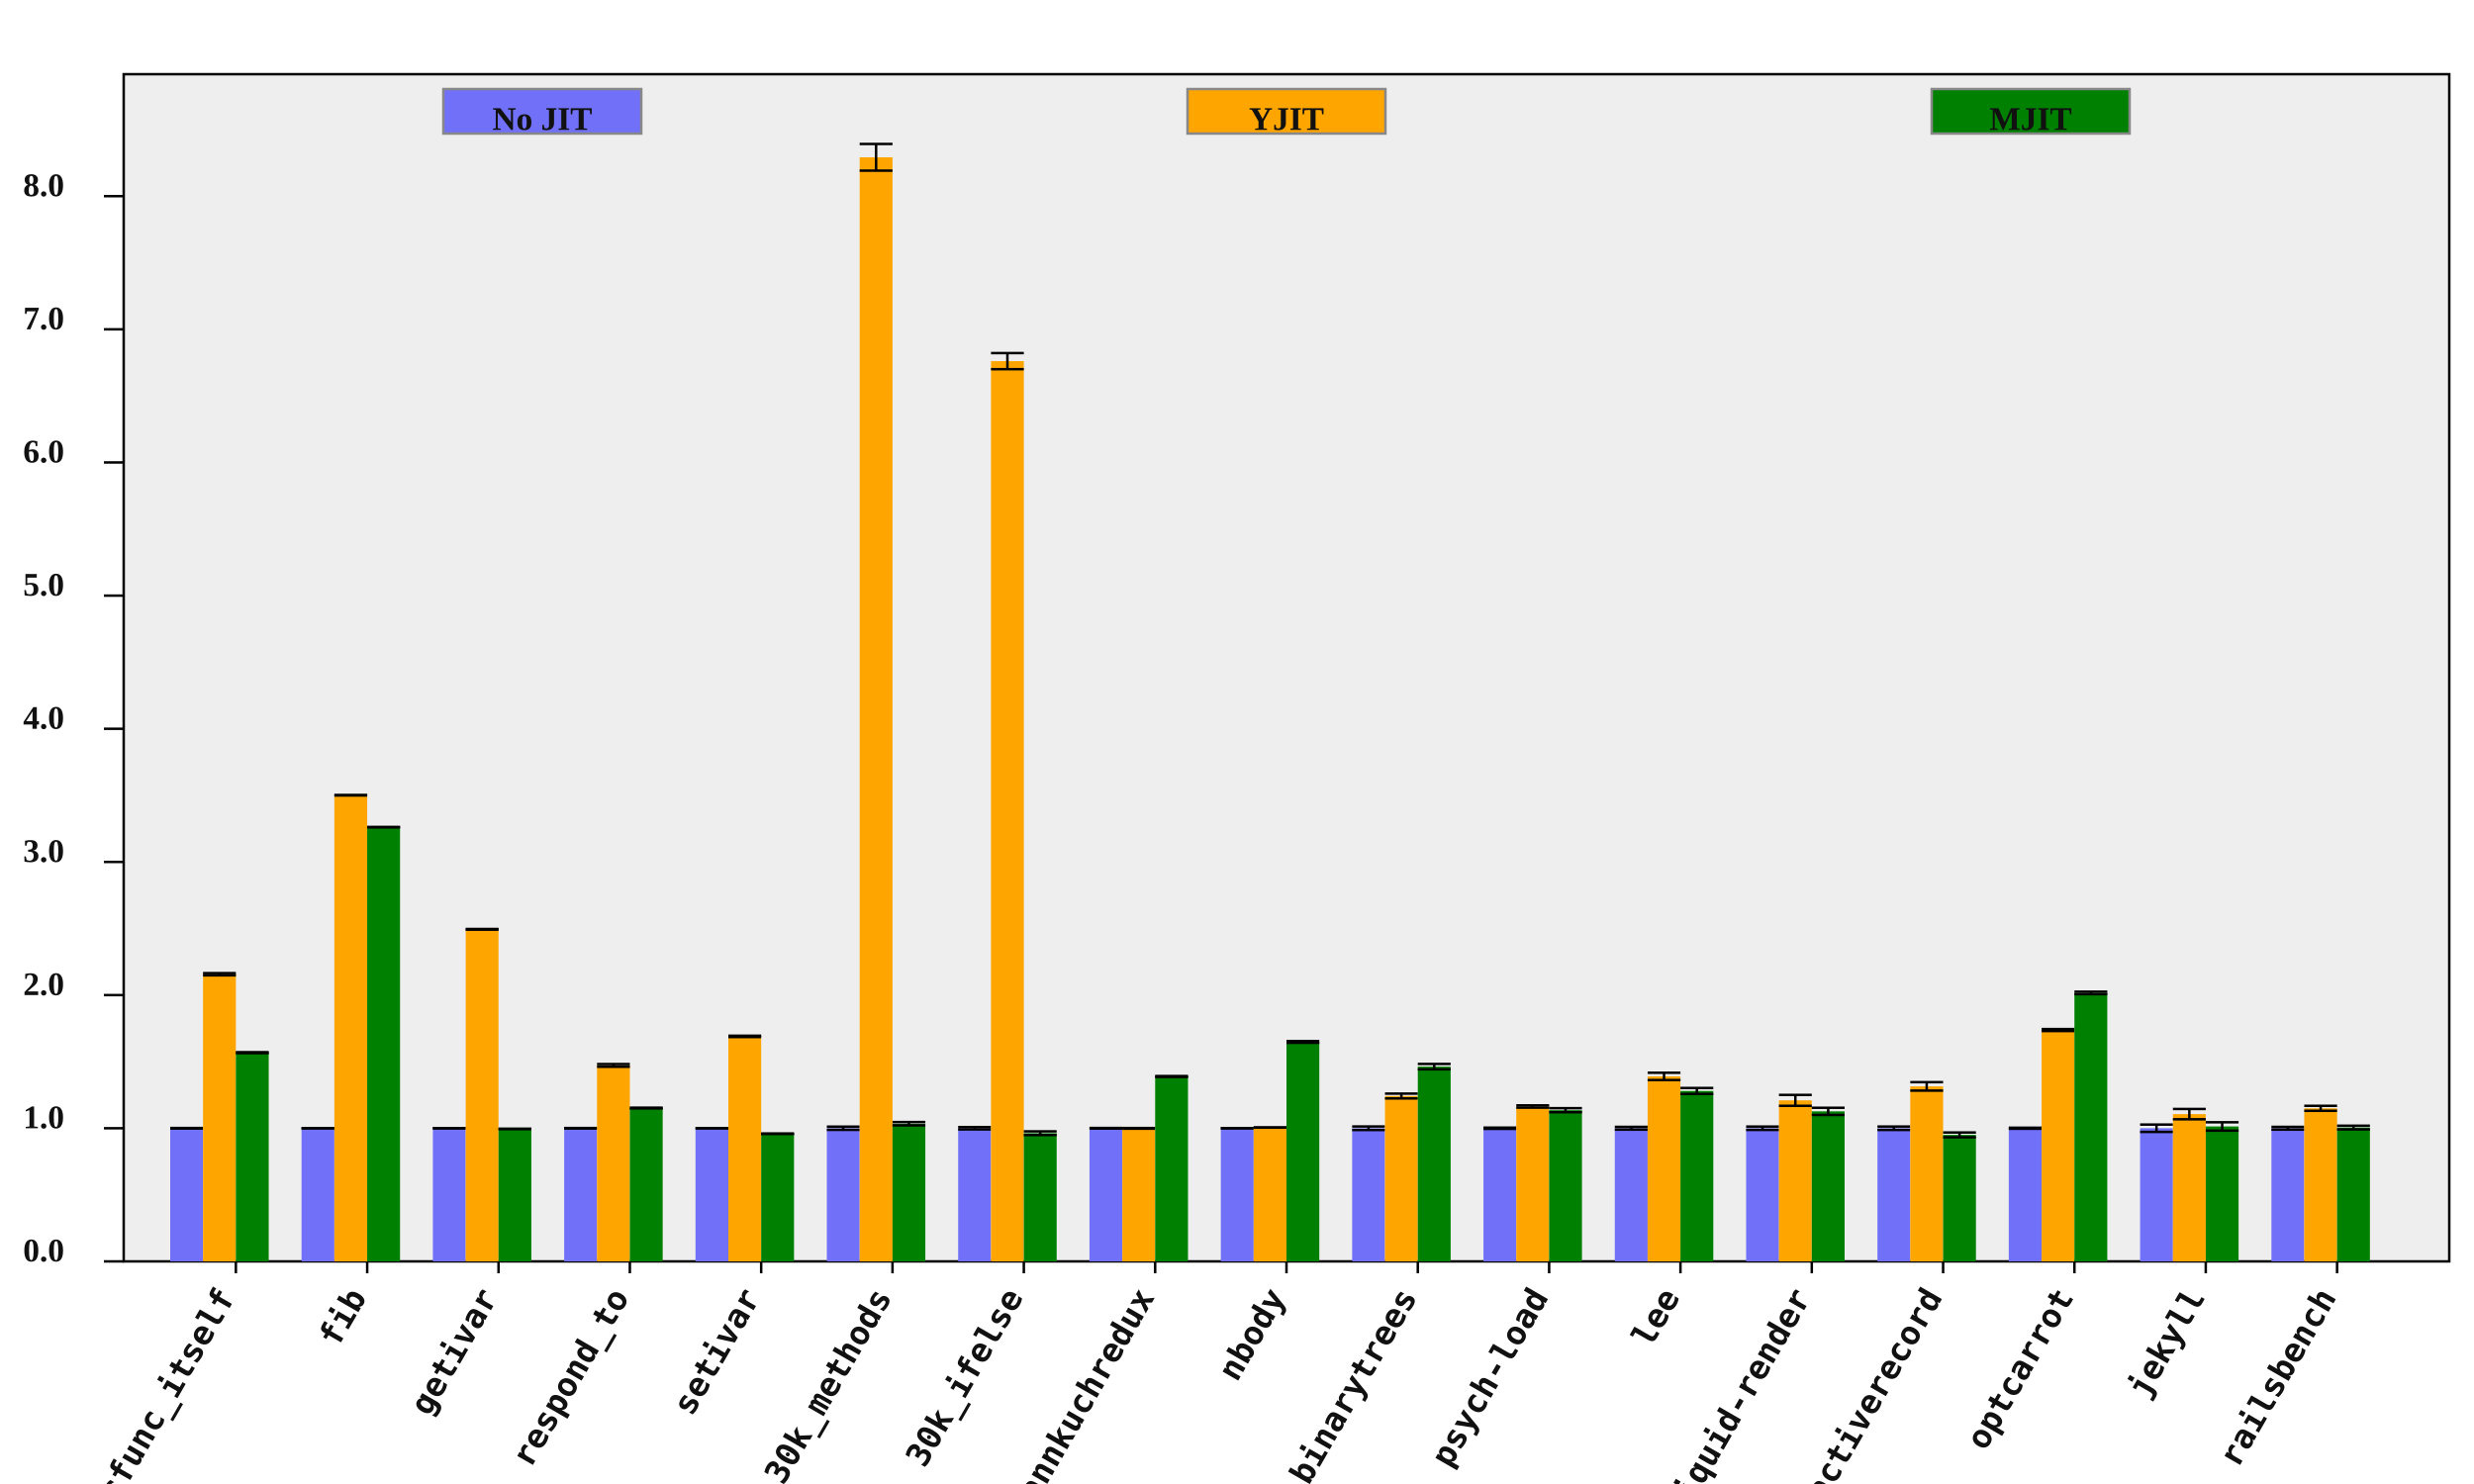
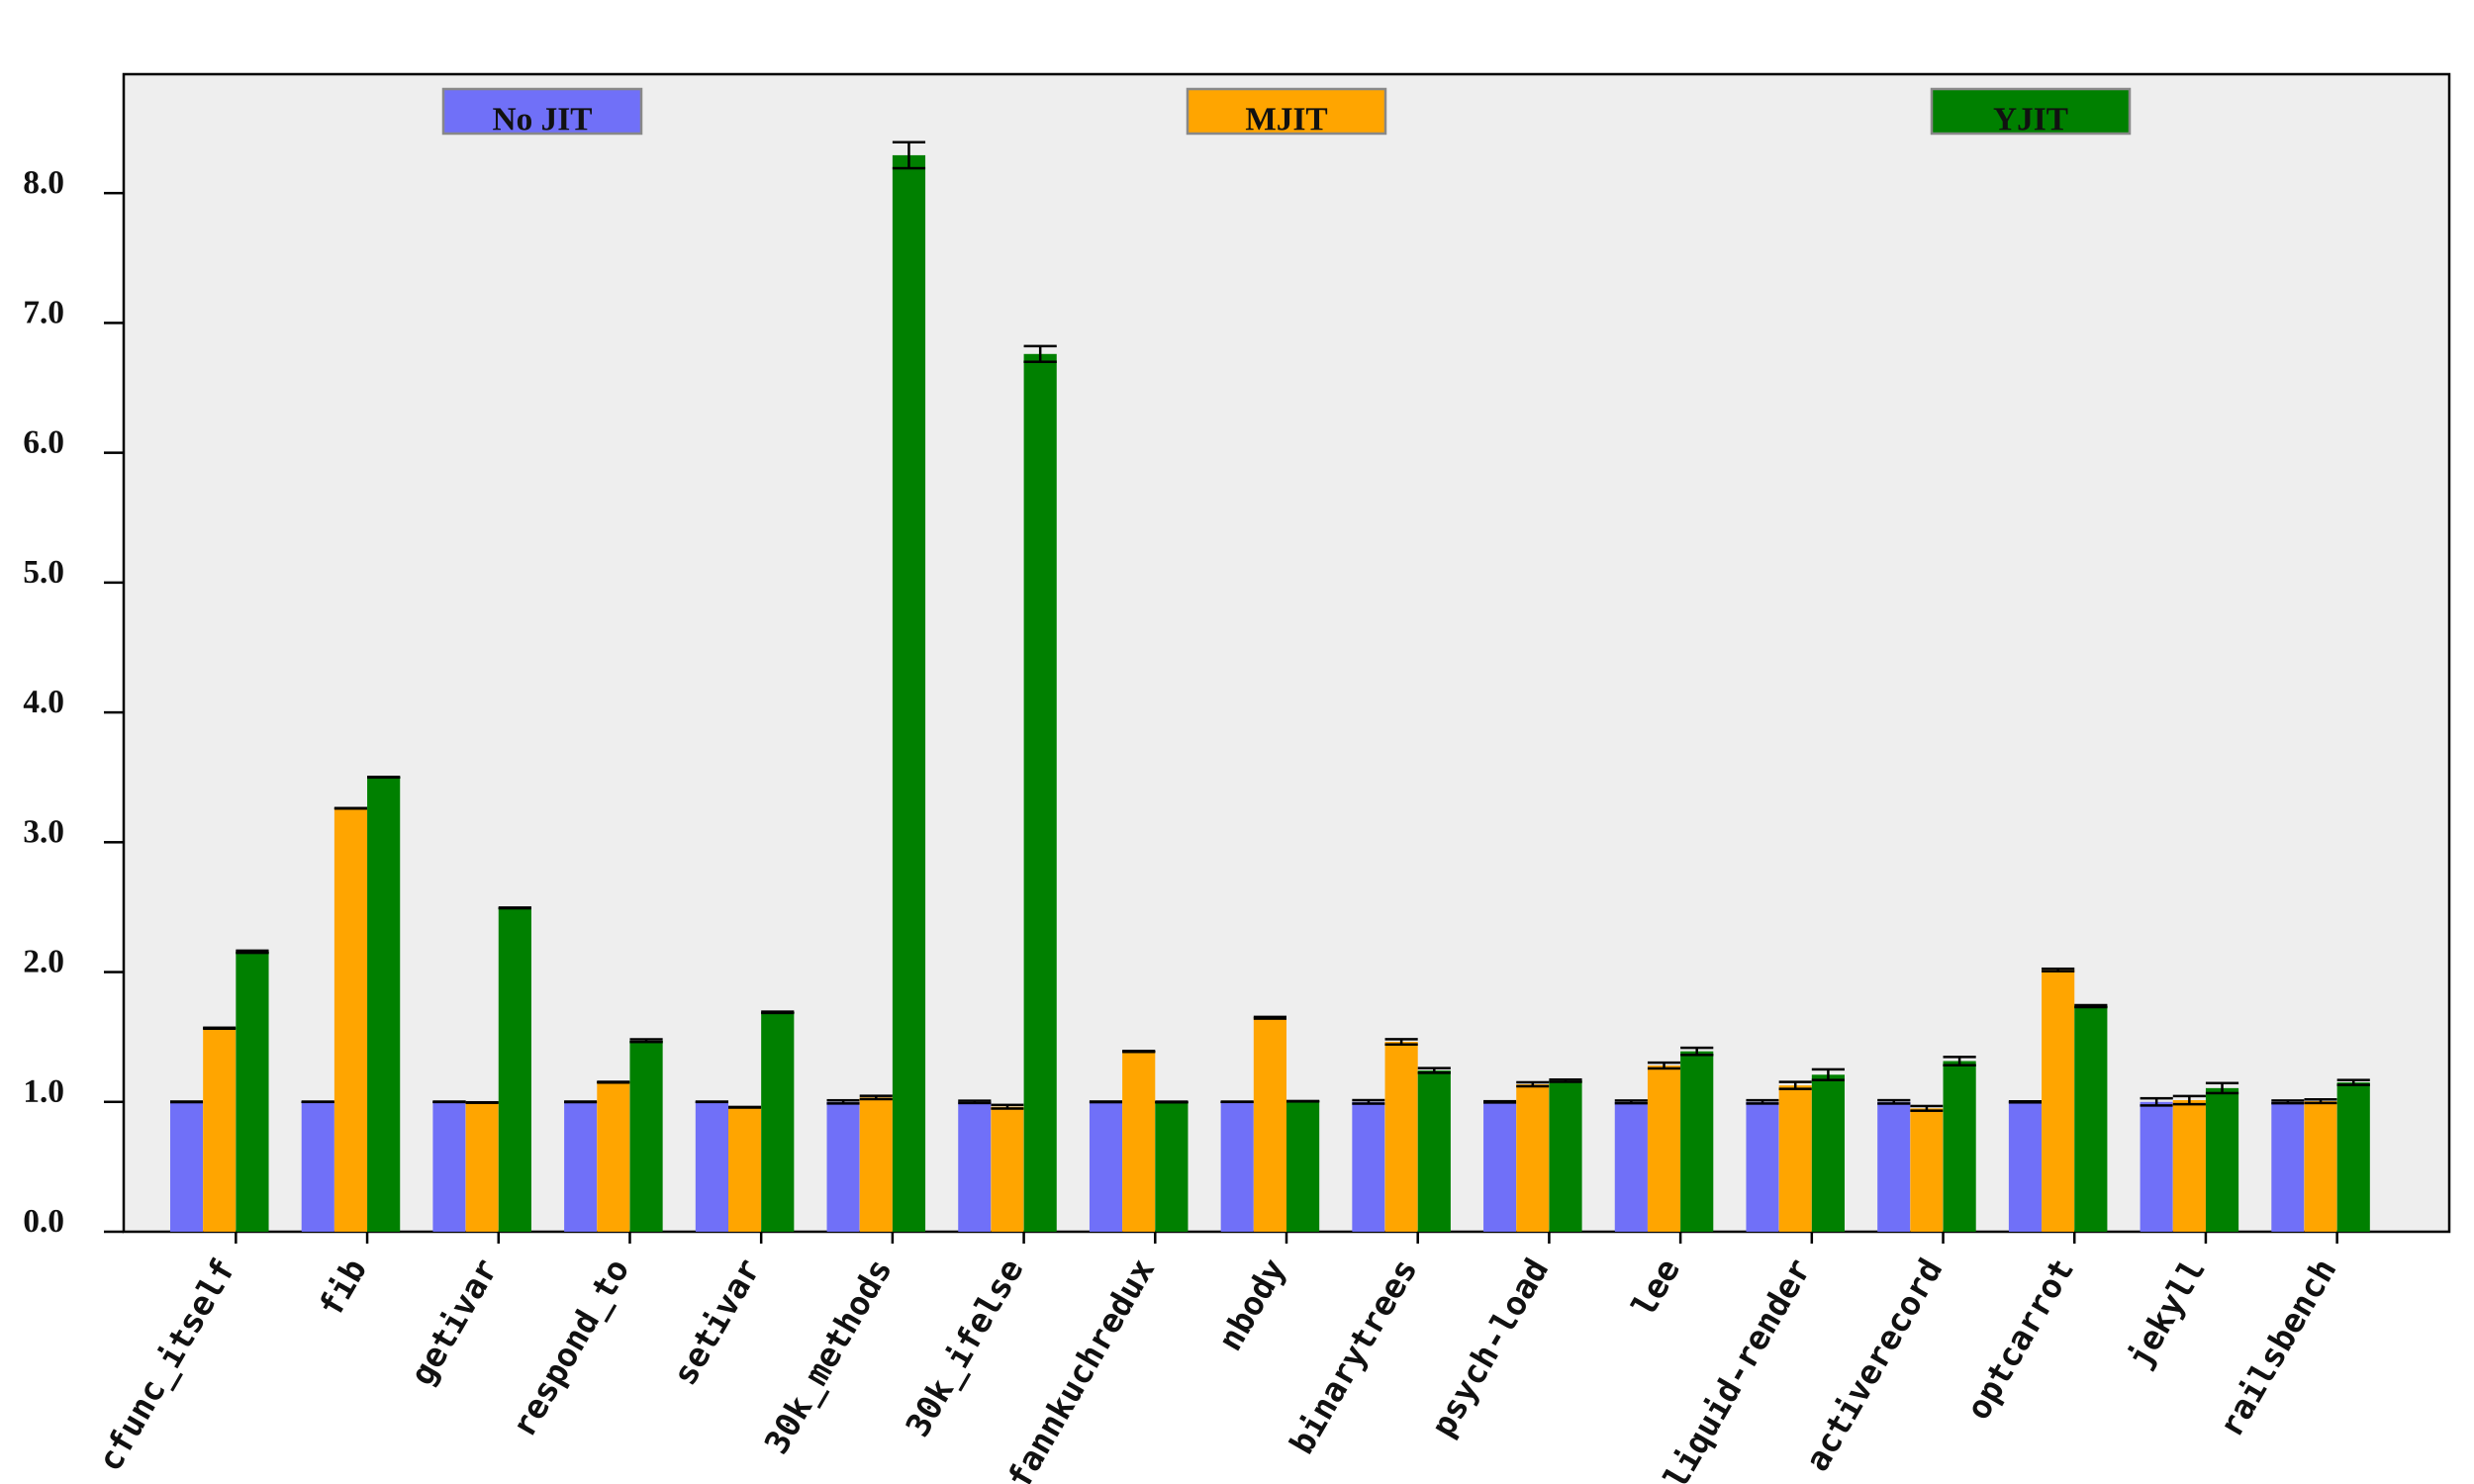
<svg xmlns="http://www.w3.org/2000/svg" viewBox="0 0 1000 600" width="100%" height="100%">
-   <rect x="50.0" y="30.0" width="940.0" height="480" stroke="#000" fill="#EEE" />
-   <line x1="42.0" y1="510" x2="50.0" y2="510" stroke="#000" />
-   <text x="26" y="510" text-anchor="end" font-weight="bold" font-size="small" fill="#111">
+   <rect x="50.0" y="30.0" width="940.0" height="468" stroke="#000" fill="#EEE" />
+   <line x1="42.0" y1="498.0" x2="50.0" y2="498.0" stroke="#000" />
+   <text x="26" y="498.0" text-anchor="end" font-weight="bold" font-size="small" fill="#111">
0.0
</text>
-   <line x1="42.0" y1="456.164" x2="50.0" y2="456.164" stroke="#000" />
-   <text x="26" y="456.164" text-anchor="end" font-weight="bold" font-size="small" fill="#111">
+   <line x1="42.0" y1="445.51" x2="50.0" y2="445.51" stroke="#000" />
+   <text x="26" y="445.51" text-anchor="end" font-weight="bold" font-size="small" fill="#111">
1.0
</text>
-   <line x1="42.0" y1="402.328" x2="50.0" y2="402.328" stroke="#000" />
-   <text x="26" y="402.328" text-anchor="end" font-weight="bold" font-size="small" fill="#111">
+   <line x1="42.0" y1="393.019" x2="50.0" y2="393.019" stroke="#000" />
+   <text x="26" y="393.019" text-anchor="end" font-weight="bold" font-size="small" fill="#111">
2.0
</text>
-   <line x1="42.0" y1="348.491" x2="50.0" y2="348.491" stroke="#000" />
-   <text x="26" y="348.491" text-anchor="end" font-weight="bold" font-size="small" fill="#111">
+   <line x1="42.0" y1="340.529" x2="50.0" y2="340.529" stroke="#000" />
+   <text x="26" y="340.529" text-anchor="end" font-weight="bold" font-size="small" fill="#111">
3.0
</text>
-   <line x1="42.0" y1="294.655" x2="50.0" y2="294.655" stroke="#000" />
-   <text x="26" y="294.655" text-anchor="end" font-weight="bold" font-size="small" fill="#111">
+   <line x1="42.0" y1="288.039" x2="50.0" y2="288.039" stroke="#000" />
+   <text x="26" y="288.039" text-anchor="end" font-weight="bold" font-size="small" fill="#111">
4.0
</text>
-   <line x1="42.0" y1="240.819" x2="50.0" y2="240.819" stroke="#000" />
-   <text x="26" y="240.819" text-anchor="end" font-weight="bold" font-size="small" fill="#111">
+   <line x1="42.0" y1="235.549" x2="50.0" y2="235.549" stroke="#000" />
+   <text x="26" y="235.549" text-anchor="end" font-weight="bold" font-size="small" fill="#111">
5.0
</text>
-   <line x1="42.0" y1="186.983" x2="50.0" y2="186.983" stroke="#000" />
-   <text x="26" y="186.983" text-anchor="end" font-weight="bold" font-size="small" fill="#111">
+   <line x1="42.0" y1="183.058" x2="50.0" y2="183.058" stroke="#000" />
+   <text x="26" y="183.058" text-anchor="end" font-weight="bold" font-size="small" fill="#111">
6.0
</text>
-   <line x1="42.0" y1="133.147" x2="50.0" y2="133.147" stroke="#000" />
-   <text x="26" y="133.147" text-anchor="end" font-weight="bold" font-size="small" fill="#111">
+   <line x1="42.0" y1="130.568" x2="50.0" y2="130.568" stroke="#000" />
+   <text x="26" y="130.568" text-anchor="end" font-weight="bold" font-size="small" fill="#111">
7.0
</text>
-   <line x1="42.0" y1="79.31" x2="50.0" y2="79.31" stroke="#000" />
-   <text x="26" y="79.31" text-anchor="end" font-weight="bold" font-size="small" fill="#111">
+   <line x1="42.0" y1="78.078" x2="50.0" y2="78.078" stroke="#000" />
+   <text x="26" y="78.078" text-anchor="end" font-weight="bold" font-size="small" fill="#111">
8.0
</text>
  <rect x="179.2" y="36" width="80.0" height="18.0" fill="#7070f8" stroke="#888" />
  <text x="219.2" y="52.5" font-size="small" text-anchor="middle" font-weight="bold" fill="#111">
No JIT
</text>
  <rect x="480" y="36" width="80.0" height="18.0" fill="orange" stroke="#888" />
  <text x="520" y="52.5" font-size="small" text-anchor="middle" font-weight="bold" fill="#111">
- YJIT
+ MJIT
</text>
  <rect x="780.8" y="36" width="80.0" height="18.0" fill="green" stroke="#888" />
  <text x="820.8" y="52.5" font-size="small" text-anchor="middle" font-weight="bold" fill="#111">
- MJIT
- </text>
-   <rect x="68.8" y="456.164" width="13.271" height="53.836" fill="#7070f8" />
-   <line x1="68.8" y1="456.059" x2="82.071" y2="456.059" stroke="#000" />
-   <line x1="68.8" y1="456.268" x2="82.071" y2="456.268" stroke="#000" />
-   <line x1="75.435" y1="456.059" x2="75.435" y2="456.268" stroke="#000" />
-   <rect x="82.071" y="393.898" width="13.271" height="116.102" fill="orange" />
-   <line x1="82.071" y1="393.446" x2="95.341" y2="393.446" stroke="#000" />
-   <line x1="82.071" y1="394.35" x2="95.341" y2="394.35" stroke="#000" />
-   <line x1="88.706" y1="393.446" x2="88.706" y2="394.35" stroke="#000" />
-   <rect x="95.341" y="425.603" width="13.271" height="84.397" fill="green" />
-   <line x1="95.341" y1="425.404" x2="108.612" y2="425.404" stroke="#000" />
-   <line x1="95.341" y1="425.801" x2="108.612" y2="425.801" stroke="#000" />
-   <line x1="101.976" y1="425.404" x2="101.976" y2="425.801" stroke="#000" />
-   <line x1="95.341" y1="510.0" x2="95.341" y2="514.8" stroke="#000" />
-   <text x="95.341" y="524.4" fill="#111" font-size="small" font-family="monospace" font-weight="bold" text-anchor="end" transform="rotate(-60, 95.34118, 524.4)">
+ YJIT
+ </text>
+   <rect x="68.8" y="445.51" width="13.271" height="52.49" fill="#7070f8" />
+   <line x1="68.8" y1="445.408" x2="82.071" y2="445.408" stroke="#000" />
+   <line x1="68.8" y1="445.612" x2="82.071" y2="445.612" stroke="#000" />
+   <line x1="75.435" y1="445.408" x2="75.435" y2="445.612" stroke="#000" />
+   <rect x="82.071" y="415.713" width="13.271" height="82.287" fill="orange" />
+   <line x1="82.071" y1="415.519" x2="95.341" y2="415.519" stroke="#000" />
+   <line x1="82.071" y1="415.906" x2="95.341" y2="415.906" stroke="#000" />
+   <line x1="88.706" y1="415.519" x2="88.706" y2="415.906" stroke="#000" />
+   <rect x="95.341" y="384.8" width="13.271" height="113.2" fill="green" />
+   <line x1="95.341" y1="384.36" x2="108.612" y2="384.36" stroke="#000" />
+   <line x1="95.341" y1="385.241" x2="108.612" y2="385.241" stroke="#000" />
+   <line x1="101.976" y1="384.36" x2="101.976" y2="385.241" stroke="#000" />
+   <line x1="95.341" y1="498.0" x2="95.341" y2="502.8" stroke="#000" />
+   <text x="95.341" y="512.4" fill="#111" font-size="small" font-family="monospace" font-weight="bold" text-anchor="end" transform="rotate(-60, 95.34118, 512.4)">
cfunc_itself
</text>
-   <rect x="121.882" y="456.164" width="13.271" height="53.836" fill="#7070f8" />
-   <line x1="121.882" y1="456.145" x2="135.153" y2="456.145" stroke="#000" />
-   <line x1="121.882" y1="456.182" x2="135.153" y2="456.182" stroke="#000" />
-   <line x1="128.518" y1="456.145" x2="128.518" y2="456.182" stroke="#000" />
-   <rect x="135.153" y="321.527" width="13.271" height="188.473" fill="orange" />
-   <line x1="135.153" y1="321.432" x2="148.424" y2="321.432" stroke="#000" />
-   <line x1="135.153" y1="321.623" x2="148.424" y2="321.623" stroke="#000" />
-   <line x1="141.788" y1="321.432" x2="141.788" y2="321.623" stroke="#000" />
-   <rect x="148.424" y="334.419" width="13.271" height="175.581" fill="green" />
-   <line x1="148.424" y1="334.34" x2="161.694" y2="334.34" stroke="#000" />
-   <line x1="148.424" y1="334.497" x2="161.694" y2="334.497" stroke="#000" />
-   <line x1="155.059" y1="334.34" x2="155.059" y2="334.497" stroke="#000" />
-   <line x1="148.424" y1="510.0" x2="148.424" y2="514.8" stroke="#000" />
-   <text x="148.424" y="524.4" fill="#111" font-size="small" font-family="monospace" font-weight="bold" text-anchor="end" transform="rotate(-60, 148.4235, 524.4)">
+   <rect x="121.882" y="445.51" width="13.271" height="52.49" fill="#7070f8" />
+   <line x1="121.882" y1="445.492" x2="135.153" y2="445.492" stroke="#000" />
+   <line x1="121.882" y1="445.528" x2="135.153" y2="445.528" stroke="#000" />
+   <line x1="128.518" y1="445.492" x2="128.518" y2="445.528" stroke="#000" />
+   <rect x="135.153" y="326.808" width="13.271" height="171.192" fill="orange" />
+   <line x1="135.153" y1="326.732" x2="148.424" y2="326.732" stroke="#000" />
+   <line x1="135.153" y1="326.884" x2="148.424" y2="326.884" stroke="#000" />
+   <line x1="141.788" y1="326.732" x2="141.788" y2="326.884" stroke="#000" />
+   <rect x="148.424" y="314.239" width="13.271" height="183.761" fill="green" />
+   <line x1="148.424" y1="314.147" x2="161.694" y2="314.147" stroke="#000" />
+   <line x1="148.424" y1="314.332" x2="161.694" y2="314.332" stroke="#000" />
+   <line x1="155.059" y1="314.147" x2="155.059" y2="314.332" stroke="#000" />
+   <line x1="148.424" y1="498.0" x2="148.424" y2="502.8" stroke="#000" />
+   <text x="148.424" y="512.4" fill="#111" font-size="small" font-family="monospace" font-weight="bold" text-anchor="end" transform="rotate(-60, 148.4235, 512.4)">
fib
</text>
-   <rect x="174.965" y="456.164" width="13.271" height="53.836" fill="#7070f8" />
-   <line x1="174.965" y1="456.116" x2="188.235" y2="456.116" stroke="#000" />
-   <line x1="174.965" y1="456.211" x2="188.235" y2="456.211" stroke="#000" />
-   <line x1="181.6" y1="456.116" x2="181.6" y2="456.211" stroke="#000" />
-   <rect x="188.235" y="375.732" width="13.271" height="134.268" fill="orange" />
-   <line x1="188.235" y1="375.595" x2="201.506" y2="375.595" stroke="#000" />
-   <line x1="188.235" y1="375.87" x2="201.506" y2="375.87" stroke="#000" />
-   <line x1="194.871" y1="375.595" x2="194.871" y2="375.87" stroke="#000" />
-   <rect x="201.506" y="456.425" width="13.271" height="53.575" fill="green" />
-   <line x1="201.506" y1="456.342" x2="214.776" y2="456.342" stroke="#000" />
-   <line x1="201.506" y1="456.509" x2="214.776" y2="456.509" stroke="#000" />
-   <line x1="208.141" y1="456.342" x2="208.141" y2="456.509" stroke="#000" />
-   <line x1="201.506" y1="510.0" x2="201.506" y2="514.8" stroke="#000" />
-   <text x="201.506" y="524.4" fill="#111" font-size="small" font-family="monospace" font-weight="bold" text-anchor="end" transform="rotate(-60, 201.5059, 524.4)">
+   <rect x="174.965" y="445.51" width="13.271" height="52.49" fill="#7070f8" />
+   <line x1="174.965" y1="445.463" x2="188.235" y2="445.463" stroke="#000" />
+   <line x1="174.965" y1="445.556" x2="188.235" y2="445.556" stroke="#000" />
+   <line x1="181.6" y1="445.463" x2="181.6" y2="445.556" stroke="#000" />
+   <rect x="188.235" y="445.765" width="13.271" height="52.235" fill="orange" />
+   <line x1="188.235" y1="445.683" x2="201.506" y2="445.683" stroke="#000" />
+   <line x1="188.235" y1="445.846" x2="201.506" y2="445.846" stroke="#000" />
+   <line x1="194.871" y1="445.683" x2="194.871" y2="445.846" stroke="#000" />
+   <rect x="201.506" y="367.089" width="13.271" height="130.911" fill="green" />
+   <line x1="201.506" y1="366.955" x2="214.776" y2="366.955" stroke="#000" />
+   <line x1="201.506" y1="367.223" x2="214.776" y2="367.223" stroke="#000" />
+   <line x1="208.141" y1="366.955" x2="208.141" y2="367.223" stroke="#000" />
+   <line x1="201.506" y1="498.0" x2="201.506" y2="502.8" stroke="#000" />
+   <text x="201.506" y="512.4" fill="#111" font-size="small" font-family="monospace" font-weight="bold" text-anchor="end" transform="rotate(-60, 201.5059, 512.4)">
getivar
</text>
-   <rect x="228.047" y="456.164" width="13.271" height="53.836" fill="#7070f8" />
-   <line x1="228.047" y1="456.07" x2="241.318" y2="456.07" stroke="#000" />
-   <line x1="228.047" y1="456.258" x2="241.318" y2="456.258" stroke="#000" />
-   <line x1="234.682" y1="456.07" x2="234.682" y2="456.258" stroke="#000" />
-   <rect x="241.318" y="430.761" width="13.271" height="79.239" fill="orange" />
-   <line x1="241.318" y1="430.213" x2="254.588" y2="430.213" stroke="#000" />
-   <line x1="241.318" y1="431.309" x2="254.588" y2="431.309" stroke="#000" />
-   <line x1="247.953" y1="430.213" x2="247.953" y2="431.309" stroke="#000" />
-   <rect x="254.588" y="447.999" width="13.271" height="62.001" fill="green" />
-   <line x1="254.588" y1="447.844" x2="267.859" y2="447.844" stroke="#000" />
-   <line x1="254.588" y1="448.154" x2="267.859" y2="448.154" stroke="#000" />
-   <line x1="261.224" y1="447.844" x2="261.224" y2="448.154" stroke="#000" />
-   <line x1="254.588" y1="510.0" x2="254.588" y2="514.8" stroke="#000" />
-   <text x="254.588" y="524.4" fill="#111" font-size="small" font-family="monospace" font-weight="bold" text-anchor="end" transform="rotate(-60, 254.5882, 524.4)">
+   <rect x="228.047" y="445.51" width="13.271" height="52.49" fill="#7070f8" />
+   <line x1="228.047" y1="445.418" x2="241.318" y2="445.418" stroke="#000" />
+   <line x1="228.047" y1="445.601" x2="241.318" y2="445.601" stroke="#000" />
+   <line x1="234.682" y1="445.418" x2="234.682" y2="445.601" stroke="#000" />
+   <rect x="241.318" y="437.549" width="13.271" height="60.451" fill="orange" />
+   <line x1="241.318" y1="437.398" x2="254.588" y2="437.398" stroke="#000" />
+   <line x1="241.318" y1="437.7" x2="254.588" y2="437.7" stroke="#000" />
+   <line x1="247.953" y1="437.398" x2="247.953" y2="437.7" stroke="#000" />
+   <rect x="254.588" y="420.742" width="13.271" height="77.258" fill="green" />
+   <line x1="254.588" y1="420.207" x2="267.859" y2="420.207" stroke="#000" />
+   <line x1="254.588" y1="421.277" x2="267.859" y2="421.277" stroke="#000" />
+   <line x1="261.224" y1="420.207" x2="261.224" y2="421.277" stroke="#000" />
+   <line x1="254.588" y1="498.0" x2="254.588" y2="502.8" stroke="#000" />
+   <text x="254.588" y="512.4" fill="#111" font-size="small" font-family="monospace" font-weight="bold" text-anchor="end" transform="rotate(-60, 254.5882, 512.4)">
respond_to
</text>
-   <rect x="281.129" y="456.164" width="13.271" height="53.836" fill="#7070f8" />
-   <line x1="281.129" y1="456.131" x2="294.4" y2="456.131" stroke="#000" />
-   <line x1="281.129" y1="456.196" x2="294.4" y2="456.196" stroke="#000" />
-   <line x1="287.765" y1="456.131" x2="287.765" y2="456.196" stroke="#000" />
-   <rect x="294.4" y="419.017" width="13.271" height="90.983" fill="orange" />
-   <line x1="294.4" y1="418.748" x2="307.671" y2="418.748" stroke="#000" />
-   <line x1="294.4" y1="419.286" x2="307.671" y2="419.286" stroke="#000" />
-   <line x1="301.035" y1="418.748" x2="301.035" y2="419.286" stroke="#000" />
-   <rect x="307.671" y="458.385" width="13.271" height="51.615" fill="green" />
-   <line x1="307.671" y1="458.279" x2="320.941" y2="458.279" stroke="#000" />
-   <line x1="307.671" y1="458.492" x2="320.941" y2="458.492" stroke="#000" />
-   <line x1="314.306" y1="458.279" x2="314.306" y2="458.492" stroke="#000" />
-   <line x1="307.671" y1="510.0" x2="307.671" y2="514.8" stroke="#000" />
-   <text x="307.671" y="524.4" fill="#111" font-size="small" font-family="monospace" font-weight="bold" text-anchor="end" transform="rotate(-60, 307.6706, 524.4)">
+   <rect x="281.129" y="445.51" width="13.271" height="52.49" fill="#7070f8" />
+   <line x1="281.129" y1="445.478" x2="294.4" y2="445.478" stroke="#000" />
+   <line x1="281.129" y1="445.541" x2="294.4" y2="445.541" stroke="#000" />
+   <line x1="287.765" y1="445.478" x2="287.765" y2="445.541" stroke="#000" />
+   <rect x="294.4" y="447.675" width="13.271" height="50.325" fill="orange" />
+   <line x1="294.4" y1="447.572" x2="307.671" y2="447.572" stroke="#000" />
+   <line x1="294.4" y1="447.779" x2="307.671" y2="447.779" stroke="#000" />
+   <line x1="301.035" y1="447.572" x2="301.035" y2="447.779" stroke="#000" />
+   <rect x="307.671" y="409.291" width="13.271" height="88.709" fill="green" />
+   <line x1="307.671" y1="409.029" x2="320.941" y2="409.029" stroke="#000" />
+   <line x1="307.671" y1="409.553" x2="320.941" y2="409.553" stroke="#000" />
+   <line x1="314.306" y1="409.029" x2="314.306" y2="409.553" stroke="#000" />
+   <line x1="307.671" y1="498.0" x2="307.671" y2="502.8" stroke="#000" />
+   <text x="307.671" y="512.4" fill="#111" font-size="small" font-family="monospace" font-weight="bold" text-anchor="end" transform="rotate(-60, 307.6706, 512.4)">
setivar
</text>
-   <rect x="334.212" y="456.164" width="13.271" height="53.836" fill="#7070f8" />
-   <line x1="334.212" y1="455.513" x2="347.482" y2="455.513" stroke="#000" />
-   <line x1="334.212" y1="456.814" x2="347.482" y2="456.814" stroke="#000" />
-   <line x1="340.847" y1="455.513" x2="340.847" y2="456.814" stroke="#000" />
-   <rect x="347.482" y="63.6" width="13.271" height="446.4" fill="orange" />
-   <line x1="347.482" y1="58.206" x2="360.753" y2="58.206" stroke="#000" />
-   <line x1="347.482" y1="68.994" x2="360.753" y2="68.994" stroke="#000" />
-   <line x1="354.118" y1="58.206" x2="354.118" y2="68.994" stroke="#000" />
-   <rect x="360.753" y="454.335" width="13.271" height="55.665" fill="green" />
-   <line x1="360.753" y1="453.657" x2="374.024" y2="453.657" stroke="#000" />
-   <line x1="360.753" y1="455.013" x2="374.024" y2="455.013" stroke="#000" />
-   <line x1="367.388" y1="453.657" x2="367.388" y2="455.013" stroke="#000" />
-   <line x1="360.753" y1="510.0" x2="360.753" y2="514.8" stroke="#000" />
-   <text x="360.753" y="524.4" fill="#111" font-size="small" font-family="monospace" font-weight="bold" text-anchor="end" transform="rotate(-60, 360.7529, 524.4)">
+   <rect x="334.212" y="445.51" width="13.271" height="52.49" fill="#7070f8" />
+   <line x1="334.212" y1="444.876" x2="347.482" y2="444.876" stroke="#000" />
+   <line x1="334.212" y1="446.144" x2="347.482" y2="446.144" stroke="#000" />
+   <line x1="340.847" y1="444.876" x2="340.847" y2="446.144" stroke="#000" />
+   <rect x="347.482" y="443.726" width="13.271" height="54.274" fill="orange" />
+   <line x1="347.482" y1="443.065" x2="360.753" y2="443.065" stroke="#000" />
+   <line x1="347.482" y1="444.387" x2="360.753" y2="444.387" stroke="#000" />
+   <line x1="354.118" y1="443.065" x2="354.118" y2="444.387" stroke="#000" />
+   <rect x="360.753" y="62.76" width="13.271" height="435.24" fill="green" />
+   <line x1="360.753" y1="57.501" x2="374.024" y2="57.501" stroke="#000" />
+   <line x1="360.753" y1="68.019" x2="374.024" y2="68.019" stroke="#000" />
+   <line x1="367.388" y1="57.501" x2="367.388" y2="68.019" stroke="#000" />
+   <line x1="360.753" y1="498.0" x2="360.753" y2="502.8" stroke="#000" />
+   <text x="360.753" y="512.4" fill="#111" font-size="small" font-family="monospace" font-weight="bold" text-anchor="end" transform="rotate(-60, 360.7529, 512.4)">
30k_methods
</text>
-   <rect x="387.294" y="456.164" width="13.271" height="53.836" fill="#7070f8" />
-   <line x1="387.294" y1="455.691" x2="400.565" y2="455.691" stroke="#000" />
-   <line x1="387.294" y1="456.636" x2="400.565" y2="456.636" stroke="#000" />
-   <line x1="393.929" y1="455.691" x2="393.929" y2="456.636" stroke="#000" />
-   <rect x="400.565" y="146.015" width="13.271" height="363.985" fill="orange" />
-   <line x1="400.565" y1="142.757" x2="413.835" y2="142.757" stroke="#000" />
-   <line x1="400.565" y1="149.272" x2="413.835" y2="149.272" stroke="#000" />
-   <line x1="407.2" y1="142.757" x2="407.2" y2="149.272" stroke="#000" />
-   <rect x="413.835" y="458.172" width="13.271" height="51.828" fill="green" />
-   <line x1="413.835" y1="457.422" x2="427.106" y2="457.422" stroke="#000" />
-   <line x1="413.835" y1="458.922" x2="427.106" y2="458.922" stroke="#000" />
-   <line x1="420.471" y1="457.422" x2="420.471" y2="458.922" stroke="#000" />
-   <line x1="413.835" y1="510.0" x2="413.835" y2="514.8" stroke="#000" />
-   <text x="413.835" y="524.4" fill="#111" font-size="small" font-family="monospace" font-weight="bold" text-anchor="end" transform="rotate(-60, 413.8353, 524.4)">
+   <rect x="387.294" y="445.51" width="13.271" height="52.49" fill="#7070f8" />
+   <line x1="387.294" y1="445.049" x2="400.565" y2="445.049" stroke="#000" />
+   <line x1="387.294" y1="445.971" x2="400.565" y2="445.971" stroke="#000" />
+   <line x1="393.929" y1="445.049" x2="393.929" y2="445.971" stroke="#000" />
+   <rect x="400.565" y="447.468" width="13.271" height="50.532" fill="orange" />
+   <line x1="400.565" y1="446.737" x2="413.835" y2="446.737" stroke="#000" />
+   <line x1="400.565" y1="448.199" x2="413.835" y2="448.199" stroke="#000" />
+   <line x1="407.2" y1="446.737" x2="407.2" y2="448.199" stroke="#000" />
+   <rect x="413.835" y="143.114" width="13.271" height="354.886" fill="green" />
+   <line x1="413.835" y1="139.938" x2="427.106" y2="139.938" stroke="#000" />
+   <line x1="413.835" y1="146.29" x2="427.106" y2="146.29" stroke="#000" />
+   <line x1="420.471" y1="139.938" x2="420.471" y2="146.29" stroke="#000" />
+   <line x1="413.835" y1="498.0" x2="413.835" y2="502.8" stroke="#000" />
+   <text x="413.835" y="512.4" fill="#111" font-size="small" font-family="monospace" font-weight="bold" text-anchor="end" transform="rotate(-60, 413.8353, 512.4)">
30k_ifelse
</text>
-   <rect x="440.376" y="456.164" width="13.271" height="53.836" fill="#7070f8" />
-   <line x1="440.376" y1="456.047" x2="453.647" y2="456.047" stroke="#000" />
-   <line x1="440.376" y1="456.28" x2="453.647" y2="456.28" stroke="#000" />
-   <line x1="447.012" y1="456.047" x2="447.012" y2="456.28" stroke="#000" />
-   <rect x="453.647" y="456.214" width="13.271" height="53.786" fill="orange" />
-   <line x1="453.647" y1="456.075" x2="466.918" y2="456.075" stroke="#000" />
-   <line x1="453.647" y1="456.353" x2="466.918" y2="456.353" stroke="#000" />
-   <line x1="460.282" y1="456.075" x2="460.282" y2="456.353" stroke="#000" />
-   <rect x="466.918" y="435.24" width="13.271" height="74.76" fill="green" />
-   <line x1="466.918" y1="435.052" x2="480.188" y2="435.052" stroke="#000" />
-   <line x1="466.918" y1="435.428" x2="480.188" y2="435.428" stroke="#000" />
-   <line x1="473.553" y1="435.052" x2="473.553" y2="435.428" stroke="#000" />
-   <line x1="466.918" y1="510.0" x2="466.918" y2="514.8" stroke="#000" />
-   <text x="466.918" y="524.4" fill="#111" font-size="small" font-family="monospace" font-weight="bold" text-anchor="end" transform="rotate(-60, 466.9176, 524.4)">
+   <rect x="440.376" y="445.51" width="13.271" height="52.49" fill="#7070f8" />
+   <line x1="440.376" y1="445.396" x2="453.647" y2="445.396" stroke="#000" />
+   <line x1="440.376" y1="445.623" x2="453.647" y2="445.623" stroke="#000" />
+   <line x1="447.012" y1="445.396" x2="447.012" y2="445.623" stroke="#000" />
+   <rect x="453.647" y="425.109" width="13.271" height="72.891" fill="orange" />
+   <line x1="453.647" y1="424.926" x2="466.918" y2="424.926" stroke="#000" />
+   <line x1="453.647" y1="425.292" x2="466.918" y2="425.292" stroke="#000" />
+   <line x1="460.282" y1="424.926" x2="460.282" y2="425.292" stroke="#000" />
+   <rect x="466.918" y="445.558" width="13.271" height="52.442" fill="green" />
+   <line x1="466.918" y1="445.423" x2="480.188" y2="445.423" stroke="#000" />
+   <line x1="466.918" y1="445.694" x2="480.188" y2="445.694" stroke="#000" />
+   <line x1="473.553" y1="445.423" x2="473.553" y2="445.694" stroke="#000" />
+   <line x1="466.918" y1="498.0" x2="466.918" y2="502.8" stroke="#000" />
+   <text x="466.918" y="512.4" fill="#111" font-size="small" font-family="monospace" font-weight="bold" text-anchor="end" transform="rotate(-60, 466.9176, 512.4)">
fannkuchredux
</text>
-   <rect x="493.459" y="456.164" width="13.271" height="53.836" fill="#7070f8" />
-   <line x1="493.459" y1="456.148" x2="506.729" y2="456.148" stroke="#000" />
-   <line x1="493.459" y1="456.18" x2="506.729" y2="456.18" stroke="#000" />
-   <line x1="500.094" y1="456.148" x2="500.094" y2="456.18" stroke="#000" />
-   <rect x="506.729" y="455.88" width="13.271" height="54.12" fill="orange" />
-   <line x1="506.729" y1="455.843" x2="520.0" y2="455.843" stroke="#000" />
-   <line x1="506.729" y1="455.918" x2="520.0" y2="455.918" stroke="#000" />
-   <line x1="513.365" y1="455.843" x2="513.365" y2="455.918" stroke="#000" />
-   <rect x="520" y="421.272" width="13.271" height="88.728" fill="green" />
-   <line x1="520" y1="420.924" x2="533.271" y2="420.924" stroke="#000" />
-   <line x1="520" y1="421.621" x2="533.271" y2="421.621" stroke="#000" />
-   <line x1="526.635" y1="420.924" x2="526.635" y2="421.621" stroke="#000" />
-   <line x1="520" y1="510.0" x2="520" y2="514.8" stroke="#000" />
-   <text x="520" y="524.4" fill="#111" font-size="small" font-family="monospace" font-weight="bold" text-anchor="end" transform="rotate(-60, 520, 524.4)">
+   <rect x="493.459" y="445.51" width="13.271" height="52.49" fill="#7070f8" />
+   <line x1="493.459" y1="445.494" x2="506.729" y2="445.494" stroke="#000" />
+   <line x1="493.459" y1="445.525" x2="506.729" y2="445.525" stroke="#000" />
+   <line x1="500.094" y1="445.494" x2="500.094" y2="445.525" stroke="#000" />
+   <rect x="506.729" y="411.49" width="13.271" height="86.51" fill="orange" />
+   <line x1="506.729" y1="411.151" x2="520.0" y2="411.151" stroke="#000" />
+   <line x1="506.729" y1="411.83" x2="520.0" y2="411.83" stroke="#000" />
+   <line x1="513.365" y1="411.151" x2="513.365" y2="411.83" stroke="#000" />
+   <rect x="520" y="445.233" width="13.271" height="52.767" fill="green" />
+   <line x1="520" y1="445.197" x2="533.271" y2="445.197" stroke="#000" />
+   <line x1="520" y1="445.27" x2="533.271" y2="445.27" stroke="#000" />
+   <line x1="526.635" y1="445.197" x2="526.635" y2="445.27" stroke="#000" />
+   <line x1="520" y1="498.0" x2="520" y2="502.8" stroke="#000" />
+   <text x="520" y="512.4" fill="#111" font-size="small" font-family="monospace" font-weight="bold" text-anchor="end" transform="rotate(-60, 520, 512.4)">
nbody
</text>
-   <rect x="546.541" y="456.164" width="13.271" height="53.836" fill="#7070f8" />
-   <line x1="546.541" y1="455.449" x2="559.812" y2="455.449" stroke="#000" />
-   <line x1="546.541" y1="456.878" x2="559.812" y2="456.878" stroke="#000" />
-   <line x1="553.176" y1="455.449" x2="553.176" y2="456.878" stroke="#000" />
-   <rect x="559.812" y="443.134" width="13.271" height="66.866" fill="orange" />
-   <line x1="559.812" y1="442.158" x2="573.082" y2="442.158" stroke="#000" />
-   <line x1="559.812" y1="444.111" x2="573.082" y2="444.111" stroke="#000" />
-   <line x1="566.447" y1="442.158" x2="566.447" y2="444.111" stroke="#000" />
-   <rect x="573.082" y="431.256" width="13.271" height="78.744" fill="green" />
-   <line x1="573.082" y1="430.166" x2="586.353" y2="430.166" stroke="#000" />
-   <line x1="573.082" y1="432.347" x2="586.353" y2="432.347" stroke="#000" />
-   <line x1="579.718" y1="430.166" x2="579.718" y2="432.347" stroke="#000" />
-   <line x1="573.082" y1="510.0" x2="573.082" y2="514.8" stroke="#000" />
-   <text x="573.082" y="524.4" fill="#111" font-size="small" font-family="monospace" font-weight="bold" text-anchor="end" transform="rotate(-60, 573.0824, 524.4)">
+   <rect x="546.541" y="445.51" width="13.271" height="52.49" fill="#7070f8" />
+   <line x1="546.541" y1="444.813" x2="559.812" y2="444.813" stroke="#000" />
+   <line x1="546.541" y1="446.206" x2="559.812" y2="446.206" stroke="#000" />
+   <line x1="553.176" y1="444.813" x2="553.176" y2="446.206" stroke="#000" />
+   <rect x="559.812" y="421.225" width="13.271" height="76.775" fill="orange" />
+   <line x1="559.812" y1="420.162" x2="573.082" y2="420.162" stroke="#000" />
+   <line x1="559.812" y1="422.288" x2="573.082" y2="422.288" stroke="#000" />
+   <line x1="566.447" y1="420.162" x2="566.447" y2="422.288" stroke="#000" />
+   <rect x="573.082" y="432.806" width="13.271" height="65.194" fill="green" />
+   <line x1="573.082" y1="431.854" x2="586.353" y2="431.854" stroke="#000" />
+   <line x1="573.082" y1="433.758" x2="586.353" y2="433.758" stroke="#000" />
+   <line x1="579.718" y1="431.854" x2="579.718" y2="433.758" stroke="#000" />
+   <line x1="573.082" y1="498.0" x2="573.082" y2="502.8" stroke="#000" />
+   <text x="573.082" y="512.4" fill="#111" font-size="small" font-family="monospace" font-weight="bold" text-anchor="end" transform="rotate(-60, 573.0824, 512.4)">
binarytrees
</text>
-   <rect x="599.624" y="456.164" width="13.271" height="53.836" fill="#7070f8" />
-   <line x1="599.624" y1="455.911" x2="612.894" y2="455.911" stroke="#000" />
-   <line x1="599.624" y1="456.417" x2="612.894" y2="456.417" stroke="#000" />
-   <line x1="606.259" y1="455.911" x2="606.259" y2="456.417" stroke="#000" />
-   <rect x="612.894" y="447.376" width="13.271" height="62.624" fill="orange" />
-   <line x1="612.894" y1="446.917" x2="626.165" y2="446.917" stroke="#000" />
-   <line x1="612.894" y1="447.834" x2="626.165" y2="447.834" stroke="#000" />
-   <line x1="619.529" y1="446.917" x2="619.529" y2="447.834" stroke="#000" />
-   <rect x="626.165" y="448.869" width="13.271" height="61.131" fill="green" />
-   <line x1="626.165" y1="448.048" x2="639.435" y2="448.048" stroke="#000" />
-   <line x1="626.165" y1="449.691" x2="639.435" y2="449.691" stroke="#000" />
-   <line x1="632.8" y1="448.048" x2="632.8" y2="449.691" stroke="#000" />
-   <line x1="626.165" y1="510.0" x2="626.165" y2="514.8" stroke="#000" />
-   <text x="626.165" y="524.4" fill="#111" font-size="small" font-family="monospace" font-weight="bold" text-anchor="end" transform="rotate(-60, 626.1647, 524.4)">
+   <rect x="599.624" y="445.51" width="13.271" height="52.49" fill="#7070f8" />
+   <line x1="599.624" y1="445.263" x2="612.894" y2="445.263" stroke="#000" />
+   <line x1="599.624" y1="445.756" x2="612.894" y2="445.756" stroke="#000" />
+   <line x1="606.259" y1="445.263" x2="606.259" y2="445.756" stroke="#000" />
+   <rect x="612.894" y="438.398" width="13.271" height="59.602" fill="orange" />
+   <line x1="612.894" y1="437.597" x2="626.165" y2="437.597" stroke="#000" />
+   <line x1="612.894" y1="439.198" x2="626.165" y2="439.198" stroke="#000" />
+   <line x1="619.529" y1="437.597" x2="619.529" y2="439.198" stroke="#000" />
+   <rect x="626.165" y="436.941" width="13.271" height="61.059" fill="green" />
+   <line x1="626.165" y1="436.494" x2="639.435" y2="436.494" stroke="#000" />
+   <line x1="626.165" y1="437.388" x2="639.435" y2="437.388" stroke="#000" />
+   <line x1="632.8" y1="436.494" x2="632.8" y2="437.388" stroke="#000" />
+   <line x1="626.165" y1="498.0" x2="626.165" y2="502.8" stroke="#000" />
+   <text x="626.165" y="512.4" fill="#111" font-size="small" font-family="monospace" font-weight="bold" text-anchor="end" transform="rotate(-60, 626.1647, 512.4)">
psych-load
</text>
-   <rect x="652.706" y="456.164" width="13.271" height="53.836" fill="#7070f8" />
-   <line x1="652.706" y1="455.605" x2="665.976" y2="455.605" stroke="#000" />
-   <line x1="652.706" y1="456.723" x2="665.976" y2="456.723" stroke="#000" />
-   <line x1="659.341" y1="455.605" x2="659.341" y2="456.723" stroke="#000" />
-   <rect x="665.976" y="435.202" width="13.271" height="74.798" fill="orange" />
-   <line x1="665.976" y1="433.726" x2="679.247" y2="433.726" stroke="#000" />
-   <line x1="665.976" y1="436.678" x2="679.247" y2="436.678" stroke="#000" />
-   <line x1="672.612" y1="433.726" x2="672.612" y2="436.678" stroke="#000" />
-   <rect x="679.247" y="441.089" width="13.271" height="68.911" fill="green" />
-   <line x1="679.247" y1="439.887" x2="692.518" y2="439.887" stroke="#000" />
-   <line x1="679.247" y1="442.291" x2="692.518" y2="442.291" stroke="#000" />
-   <line x1="685.882" y1="439.887" x2="685.882" y2="442.291" stroke="#000" />
-   <line x1="679.247" y1="510.0" x2="679.247" y2="514.8" stroke="#000" />
-   <text x="679.247" y="524.4" fill="#111" font-size="small" font-family="monospace" font-weight="bold" text-anchor="end" transform="rotate(-60, 679.2471, 524.4)">
+   <rect x="652.706" y="445.51" width="13.271" height="52.49" fill="#7070f8" />
+   <line x1="652.706" y1="444.965" x2="665.976" y2="444.965" stroke="#000" />
+   <line x1="652.706" y1="446.055" x2="665.976" y2="446.055" stroke="#000" />
+   <line x1="659.341" y1="444.965" x2="659.341" y2="446.055" stroke="#000" />
+   <rect x="665.976" y="430.812" width="13.271" height="67.188" fill="orange" />
+   <line x1="665.976" y1="429.64" x2="679.247" y2="429.64" stroke="#000" />
+   <line x1="665.976" y1="431.984" x2="679.247" y2="431.984" stroke="#000" />
+   <line x1="672.612" y1="429.64" x2="672.612" y2="431.984" stroke="#000" />
+   <rect x="679.247" y="425.072" width="13.271" height="72.928" fill="green" />
+   <line x1="679.247" y1="423.633" x2="692.518" y2="423.633" stroke="#000" />
+   <line x1="679.247" y1="426.511" x2="692.518" y2="426.511" stroke="#000" />
+   <line x1="685.882" y1="423.633" x2="685.882" y2="426.511" stroke="#000" />
+   <line x1="679.247" y1="498.0" x2="679.247" y2="502.8" stroke="#000" />
+   <text x="679.247" y="512.4" fill="#111" font-size="small" font-family="monospace" font-weight="bold" text-anchor="end" transform="rotate(-60, 679.2471, 512.4)">
lee
</text>
-   <rect x="705.788" y="456.164" width="13.271" height="53.836" fill="#7070f8" />
-   <line x1="705.788" y1="455.488" x2="719.059" y2="455.488" stroke="#000" />
-   <line x1="705.788" y1="456.839" x2="719.059" y2="456.839" stroke="#000" />
-   <line x1="712.424" y1="455.488" x2="712.424" y2="456.839" stroke="#000" />
-   <rect x="719.059" y="444.891" width="13.271" height="65.109" fill="orange" />
-   <line x1="719.059" y1="442.685" x2="732.329" y2="442.685" stroke="#000" />
-   <line x1="719.059" y1="447.097" x2="732.329" y2="447.097" stroke="#000" />
-   <line x1="725.694" y1="442.685" x2="725.694" y2="447.097" stroke="#000" />
-   <rect x="732.329" y="449.33" width="13.271" height="60.67" fill="green" />
-   <line x1="732.329" y1="447.884" x2="745.6" y2="447.884" stroke="#000" />
-   <line x1="732.329" y1="450.776" x2="745.6" y2="450.776" stroke="#000" />
-   <line x1="738.965" y1="447.884" x2="738.965" y2="450.776" stroke="#000" />
-   <line x1="732.329" y1="510.0" x2="732.329" y2="514.8" stroke="#000" />
-   <text x="732.329" y="524.4" fill="#111" font-size="small" font-family="monospace" font-weight="bold" text-anchor="end" transform="rotate(-60, 732.3294, 524.4)">
+   <rect x="705.788" y="445.51" width="13.271" height="52.49" fill="#7070f8" />
+   <line x1="705.788" y1="444.851" x2="719.059" y2="444.851" stroke="#000" />
+   <line x1="705.788" y1="446.168" x2="719.059" y2="446.168" stroke="#000" />
+   <line x1="712.424" y1="444.851" x2="712.424" y2="446.168" stroke="#000" />
+   <rect x="719.059" y="438.847" width="13.271" height="59.153" fill="orange" />
+   <line x1="719.059" y1="437.437" x2="732.329" y2="437.437" stroke="#000" />
+   <line x1="719.059" y1="440.257" x2="732.329" y2="440.257" stroke="#000" />
+   <line x1="725.694" y1="437.437" x2="725.694" y2="440.257" stroke="#000" />
+   <rect x="732.329" y="434.519" width="13.271" height="63.481" fill="green" />
+   <line x1="732.329" y1="432.368" x2="745.6" y2="432.368" stroke="#000" />
+   <line x1="732.329" y1="436.669" x2="745.6" y2="436.669" stroke="#000" />
+   <line x1="738.965" y1="432.368" x2="738.965" y2="436.669" stroke="#000" />
+   <line x1="732.329" y1="498.0" x2="732.329" y2="502.8" stroke="#000" />
+   <text x="732.329" y="512.4" fill="#111" font-size="small" font-family="monospace" font-weight="bold" text-anchor="end" transform="rotate(-60, 732.3294, 512.4)">
liquid-render
</text>
-   <rect x="758.871" y="456.164" width="13.271" height="53.836" fill="#7070f8" />
-   <line x1="758.871" y1="455.475" x2="772.141" y2="455.475" stroke="#000" />
-   <line x1="758.871" y1="456.853" x2="772.141" y2="456.853" stroke="#000" />
-   <line x1="765.506" y1="455.475" x2="765.506" y2="456.853" stroke="#000" />
-   <rect x="772.141" y="439.241" width="13.271" height="70.759" fill="orange" />
-   <line x1="772.141" y1="437.529" x2="785.412" y2="437.529" stroke="#000" />
-   <line x1="772.141" y1="440.953" x2="785.412" y2="440.953" stroke="#000" />
-   <line x1="778.776" y1="437.529" x2="778.776" y2="440.953" stroke="#000" />
-   <rect x="785.412" y="458.85" width="13.271" height="51.15" fill="green" />
-   <line x1="785.412" y1="457.881" x2="798.682" y2="457.881" stroke="#000" />
-   <line x1="785.412" y1="459.818" x2="798.682" y2="459.818" stroke="#000" />
-   <line x1="792.047" y1="457.881" x2="792.047" y2="459.818" stroke="#000" />
-   <line x1="785.412" y1="510.0" x2="785.412" y2="514.8" stroke="#000" />
-   <text x="785.412" y="524.4" fill="#111" font-size="small" font-family="monospace" font-weight="bold" text-anchor="end" transform="rotate(-60, 785.4118, 524.4)">
+   <rect x="758.871" y="445.51" width="13.271" height="52.49" fill="#7070f8" />
+   <line x1="758.871" y1="444.838" x2="772.141" y2="444.838" stroke="#000" />
+   <line x1="758.871" y1="446.182" x2="772.141" y2="446.182" stroke="#000" />
+   <line x1="765.506" y1="444.838" x2="765.506" y2="446.182" stroke="#000" />
+   <rect x="772.141" y="448.128" width="13.271" height="49.872" fill="orange" />
+   <line x1="772.141" y1="447.184" x2="785.412" y2="447.184" stroke="#000" />
+   <line x1="772.141" y1="449.073" x2="785.412" y2="449.073" stroke="#000" />
+   <line x1="778.776" y1="447.184" x2="778.776" y2="449.073" stroke="#000" />
+   <rect x="785.412" y="429.01" width="13.271" height="68.99" fill="green" />
+   <line x1="785.412" y1="427.341" x2="798.682" y2="427.341" stroke="#000" />
+   <line x1="785.412" y1="430.679" x2="798.682" y2="430.679" stroke="#000" />
+   <line x1="792.047" y1="427.341" x2="792.047" y2="430.679" stroke="#000" />
+   <line x1="785.412" y1="498.0" x2="785.412" y2="502.8" stroke="#000" />
+   <text x="785.412" y="512.4" fill="#111" font-size="small" font-family="monospace" font-weight="bold" text-anchor="end" transform="rotate(-60, 785.4118, 512.4)">
activerecord
</text>
-   <rect x="811.953" y="456.164" width="13.271" height="53.836" fill="#7070f8" />
-   <line x1="811.953" y1="455.951" x2="825.224" y2="455.951" stroke="#000" />
-   <line x1="811.953" y1="456.377" x2="825.224" y2="456.377" stroke="#000" />
-   <line x1="818.588" y1="455.951" x2="818.588" y2="456.377" stroke="#000" />
-   <rect x="825.224" y="416.462" width="13.271" height="93.538" fill="orange" />
-   <line x1="825.224" y1="416.055" x2="838.494" y2="416.055" stroke="#000" />
-   <line x1="825.224" y1="416.869" x2="838.494" y2="416.869" stroke="#000" />
-   <line x1="831.859" y1="416.055" x2="831.859" y2="416.869" stroke="#000" />
-   <rect x="838.494" y="401.459" width="13.271" height="108.541" fill="green" />
-   <line x1="838.494" y1="400.954" x2="851.765" y2="400.954" stroke="#000" />
-   <line x1="838.494" y1="401.963" x2="851.765" y2="401.963" stroke="#000" />
-   <line x1="845.129" y1="400.954" x2="845.129" y2="401.963" stroke="#000" />
-   <line x1="838.494" y1="510.0" x2="838.494" y2="514.8" stroke="#000" />
-   <text x="838.494" y="524.4" fill="#111" font-size="small" font-family="monospace" font-weight="bold" text-anchor="end" transform="rotate(-60, 838.4941, 524.4)">
+   <rect x="811.953" y="445.51" width="13.271" height="52.49" fill="#7070f8" />
+   <line x1="811.953" y1="445.302" x2="825.224" y2="445.302" stroke="#000" />
+   <line x1="811.953" y1="445.717" x2="825.224" y2="445.717" stroke="#000" />
+   <line x1="818.588" y1="445.302" x2="818.588" y2="445.717" stroke="#000" />
+   <rect x="825.224" y="392.172" width="13.271" height="105.828" fill="orange" />
+   <line x1="825.224" y1="391.681" x2="838.494" y2="391.681" stroke="#000" />
+   <line x1="825.224" y1="392.664" x2="838.494" y2="392.664" stroke="#000" />
+   <line x1="831.859" y1="391.681" x2="831.859" y2="392.664" stroke="#000" />
+   <rect x="838.494" y="406.8" width="13.271" height="91.2" fill="green" />
+   <line x1="838.494" y1="406.403" x2="851.765" y2="406.403" stroke="#000" />
+   <line x1="838.494" y1="407.197" x2="851.765" y2="407.197" stroke="#000" />
+   <line x1="845.129" y1="406.403" x2="845.129" y2="407.197" stroke="#000" />
+   <line x1="838.494" y1="498.0" x2="838.494" y2="502.8" stroke="#000" />
+   <text x="838.494" y="512.4" fill="#111" font-size="small" font-family="monospace" font-weight="bold" text-anchor="end" transform="rotate(-60, 838.4941, 512.4)">
optcarrot
</text>
-   <rect x="865.035" y="456.164" width="13.271" height="53.836" fill="#7070f8" />
-   <line x1="865.035" y1="454.68" x2="878.306" y2="454.68" stroke="#000" />
-   <line x1="865.035" y1="457.648" x2="878.306" y2="457.648" stroke="#000" />
-   <line x1="871.671" y1="454.68" x2="871.671" y2="457.648" stroke="#000" />
-   <rect x="878.306" y="450.456" width="13.271" height="59.544" fill="orange" />
-   <line x1="878.306" y1="448.37" x2="891.576" y2="448.37" stroke="#000" />
-   <line x1="878.306" y1="452.541" x2="891.576" y2="452.541" stroke="#000" />
-   <line x1="884.941" y1="448.37" x2="884.941" y2="452.541" stroke="#000" />
-   <rect x="891.576" y="455.44" width="13.271" height="54.56" fill="green" />
-   <line x1="891.576" y1="453.747" x2="904.847" y2="453.747" stroke="#000" />
-   <line x1="891.576" y1="457.133" x2="904.847" y2="457.133" stroke="#000" />
-   <line x1="898.212" y1="453.747" x2="898.212" y2="457.133" stroke="#000" />
-   <line x1="891.576" y1="510.0" x2="891.576" y2="514.8" stroke="#000" />
-   <text x="891.576" y="524.4" fill="#111" font-size="small" font-family="monospace" font-weight="bold" text-anchor="end" transform="rotate(-60, 891.5765, 524.4)">
+   <rect x="865.035" y="445.51" width="13.271" height="52.49" fill="#7070f8" />
+   <line x1="865.035" y1="444.063" x2="878.306" y2="444.063" stroke="#000" />
+   <line x1="865.035" y1="446.957" x2="878.306" y2="446.957" stroke="#000" />
+   <line x1="871.671" y1="444.063" x2="871.671" y2="446.957" stroke="#000" />
+   <rect x="878.306" y="444.804" width="13.271" height="53.196" fill="orange" />
+   <line x1="878.306" y1="443.153" x2="891.576" y2="443.153" stroke="#000" />
+   <line x1="878.306" y1="446.454" x2="891.576" y2="446.454" stroke="#000" />
+   <line x1="884.941" y1="443.153" x2="884.941" y2="446.454" stroke="#000" />
+   <rect x="891.576" y="439.944" width="13.271" height="58.056" fill="green" />
+   <line x1="891.576" y1="437.911" x2="904.847" y2="437.911" stroke="#000" />
+   <line x1="891.576" y1="441.977" x2="904.847" y2="441.977" stroke="#000" />
+   <line x1="898.212" y1="437.911" x2="898.212" y2="441.977" stroke="#000" />
+   <line x1="891.576" y1="498.0" x2="891.576" y2="502.8" stroke="#000" />
+   <text x="891.576" y="512.4" fill="#111" font-size="small" font-family="monospace" font-weight="bold" text-anchor="end" transform="rotate(-60, 891.5765, 512.4)">
jekyll
</text>
-   <rect x="918.118" y="456.164" width="13.271" height="53.836" fill="#7070f8" />
-   <line x1="918.118" y1="455.606" x2="931.388" y2="455.606" stroke="#000" />
-   <line x1="918.118" y1="456.722" x2="931.388" y2="456.722" stroke="#000" />
-   <line x1="924.753" y1="455.606" x2="924.753" y2="456.722" stroke="#000" />
-   <rect x="931.388" y="448.105" width="13.271" height="61.895" fill="orange" />
-   <line x1="931.388" y1="447.093" x2="944.659" y2="447.093" stroke="#000" />
-   <line x1="931.388" y1="449.116" x2="944.659" y2="449.116" stroke="#000" />
-   <line x1="938.024" y1="447.093" x2="938.024" y2="449.116" stroke="#000" />
-   <rect x="944.659" y="455.884" width="13.271" height="54.116" fill="green" />
-   <line x1="944.659" y1="455.136" x2="957.929" y2="455.136" stroke="#000" />
-   <line x1="944.659" y1="456.631" x2="957.929" y2="456.631" stroke="#000" />
-   <line x1="951.294" y1="455.136" x2="951.294" y2="456.631" stroke="#000" />
-   <line x1="944.659" y1="510.0" x2="944.659" y2="514.8" stroke="#000" />
-   <text x="944.659" y="524.4" fill="#111" font-size="small" font-family="monospace" font-weight="bold" text-anchor="end" transform="rotate(-60, 944.6588, 524.4)">
+   <rect x="918.118" y="445.51" width="13.271" height="52.49" fill="#7070f8" />
+   <line x1="918.118" y1="444.966" x2="931.388" y2="444.966" stroke="#000" />
+   <line x1="918.118" y1="446.054" x2="931.388" y2="446.054" stroke="#000" />
+   <line x1="924.753" y1="444.966" x2="924.753" y2="446.054" stroke="#000" />
+   <rect x="931.388" y="445.237" width="13.271" height="52.763" fill="orange" />
+   <line x1="931.388" y1="444.508" x2="944.659" y2="444.508" stroke="#000" />
+   <line x1="931.388" y1="445.965" x2="944.659" y2="445.965" stroke="#000" />
+   <line x1="938.024" y1="444.508" x2="938.024" y2="445.965" stroke="#000" />
+   <rect x="944.659" y="437.652" width="13.271" height="60.348" fill="green" />
+   <line x1="944.659" y1="436.666" x2="957.929" y2="436.666" stroke="#000" />
+   <line x1="944.659" y1="438.638" x2="957.929" y2="438.638" stroke="#000" />
+   <line x1="951.294" y1="436.666" x2="951.294" y2="438.638" stroke="#000" />
+   <line x1="944.659" y1="498.0" x2="944.659" y2="502.8" stroke="#000" />
+   <text x="944.659" y="512.4" fill="#111" font-size="small" font-family="monospace" font-weight="bold" text-anchor="end" transform="rotate(-60, 944.6588, 512.4)">
railsbench
</text>
</svg>
